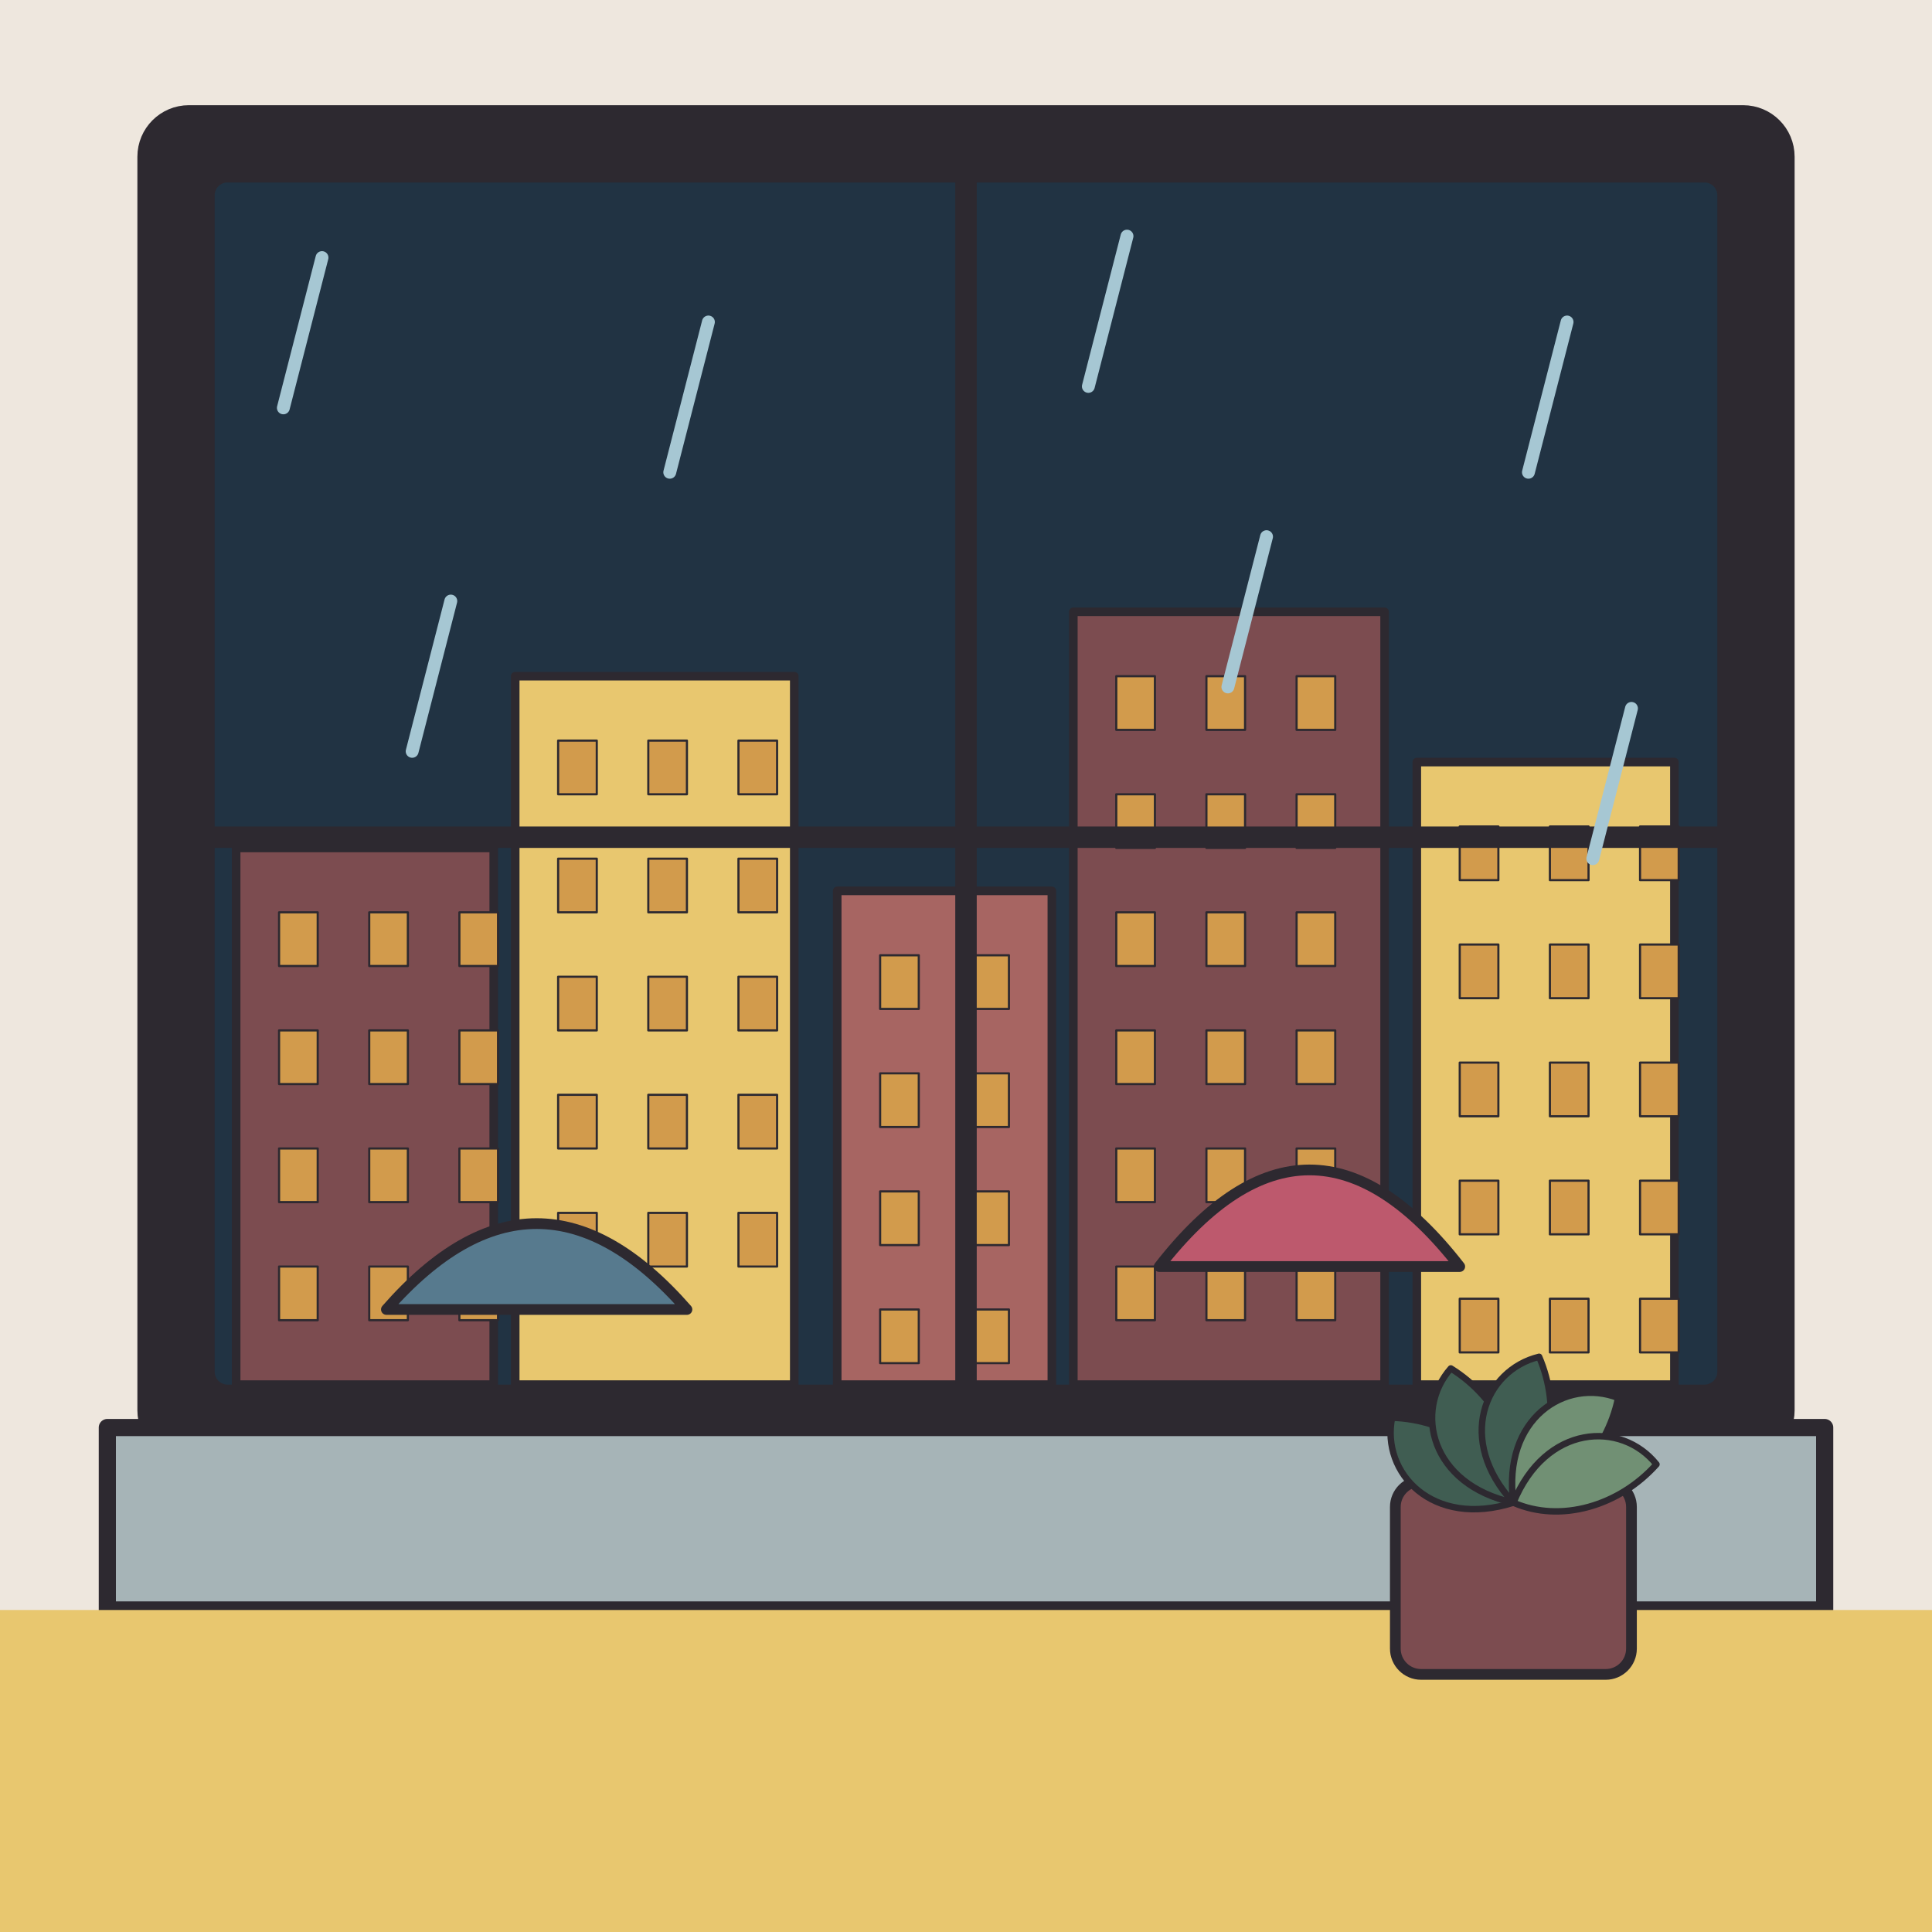
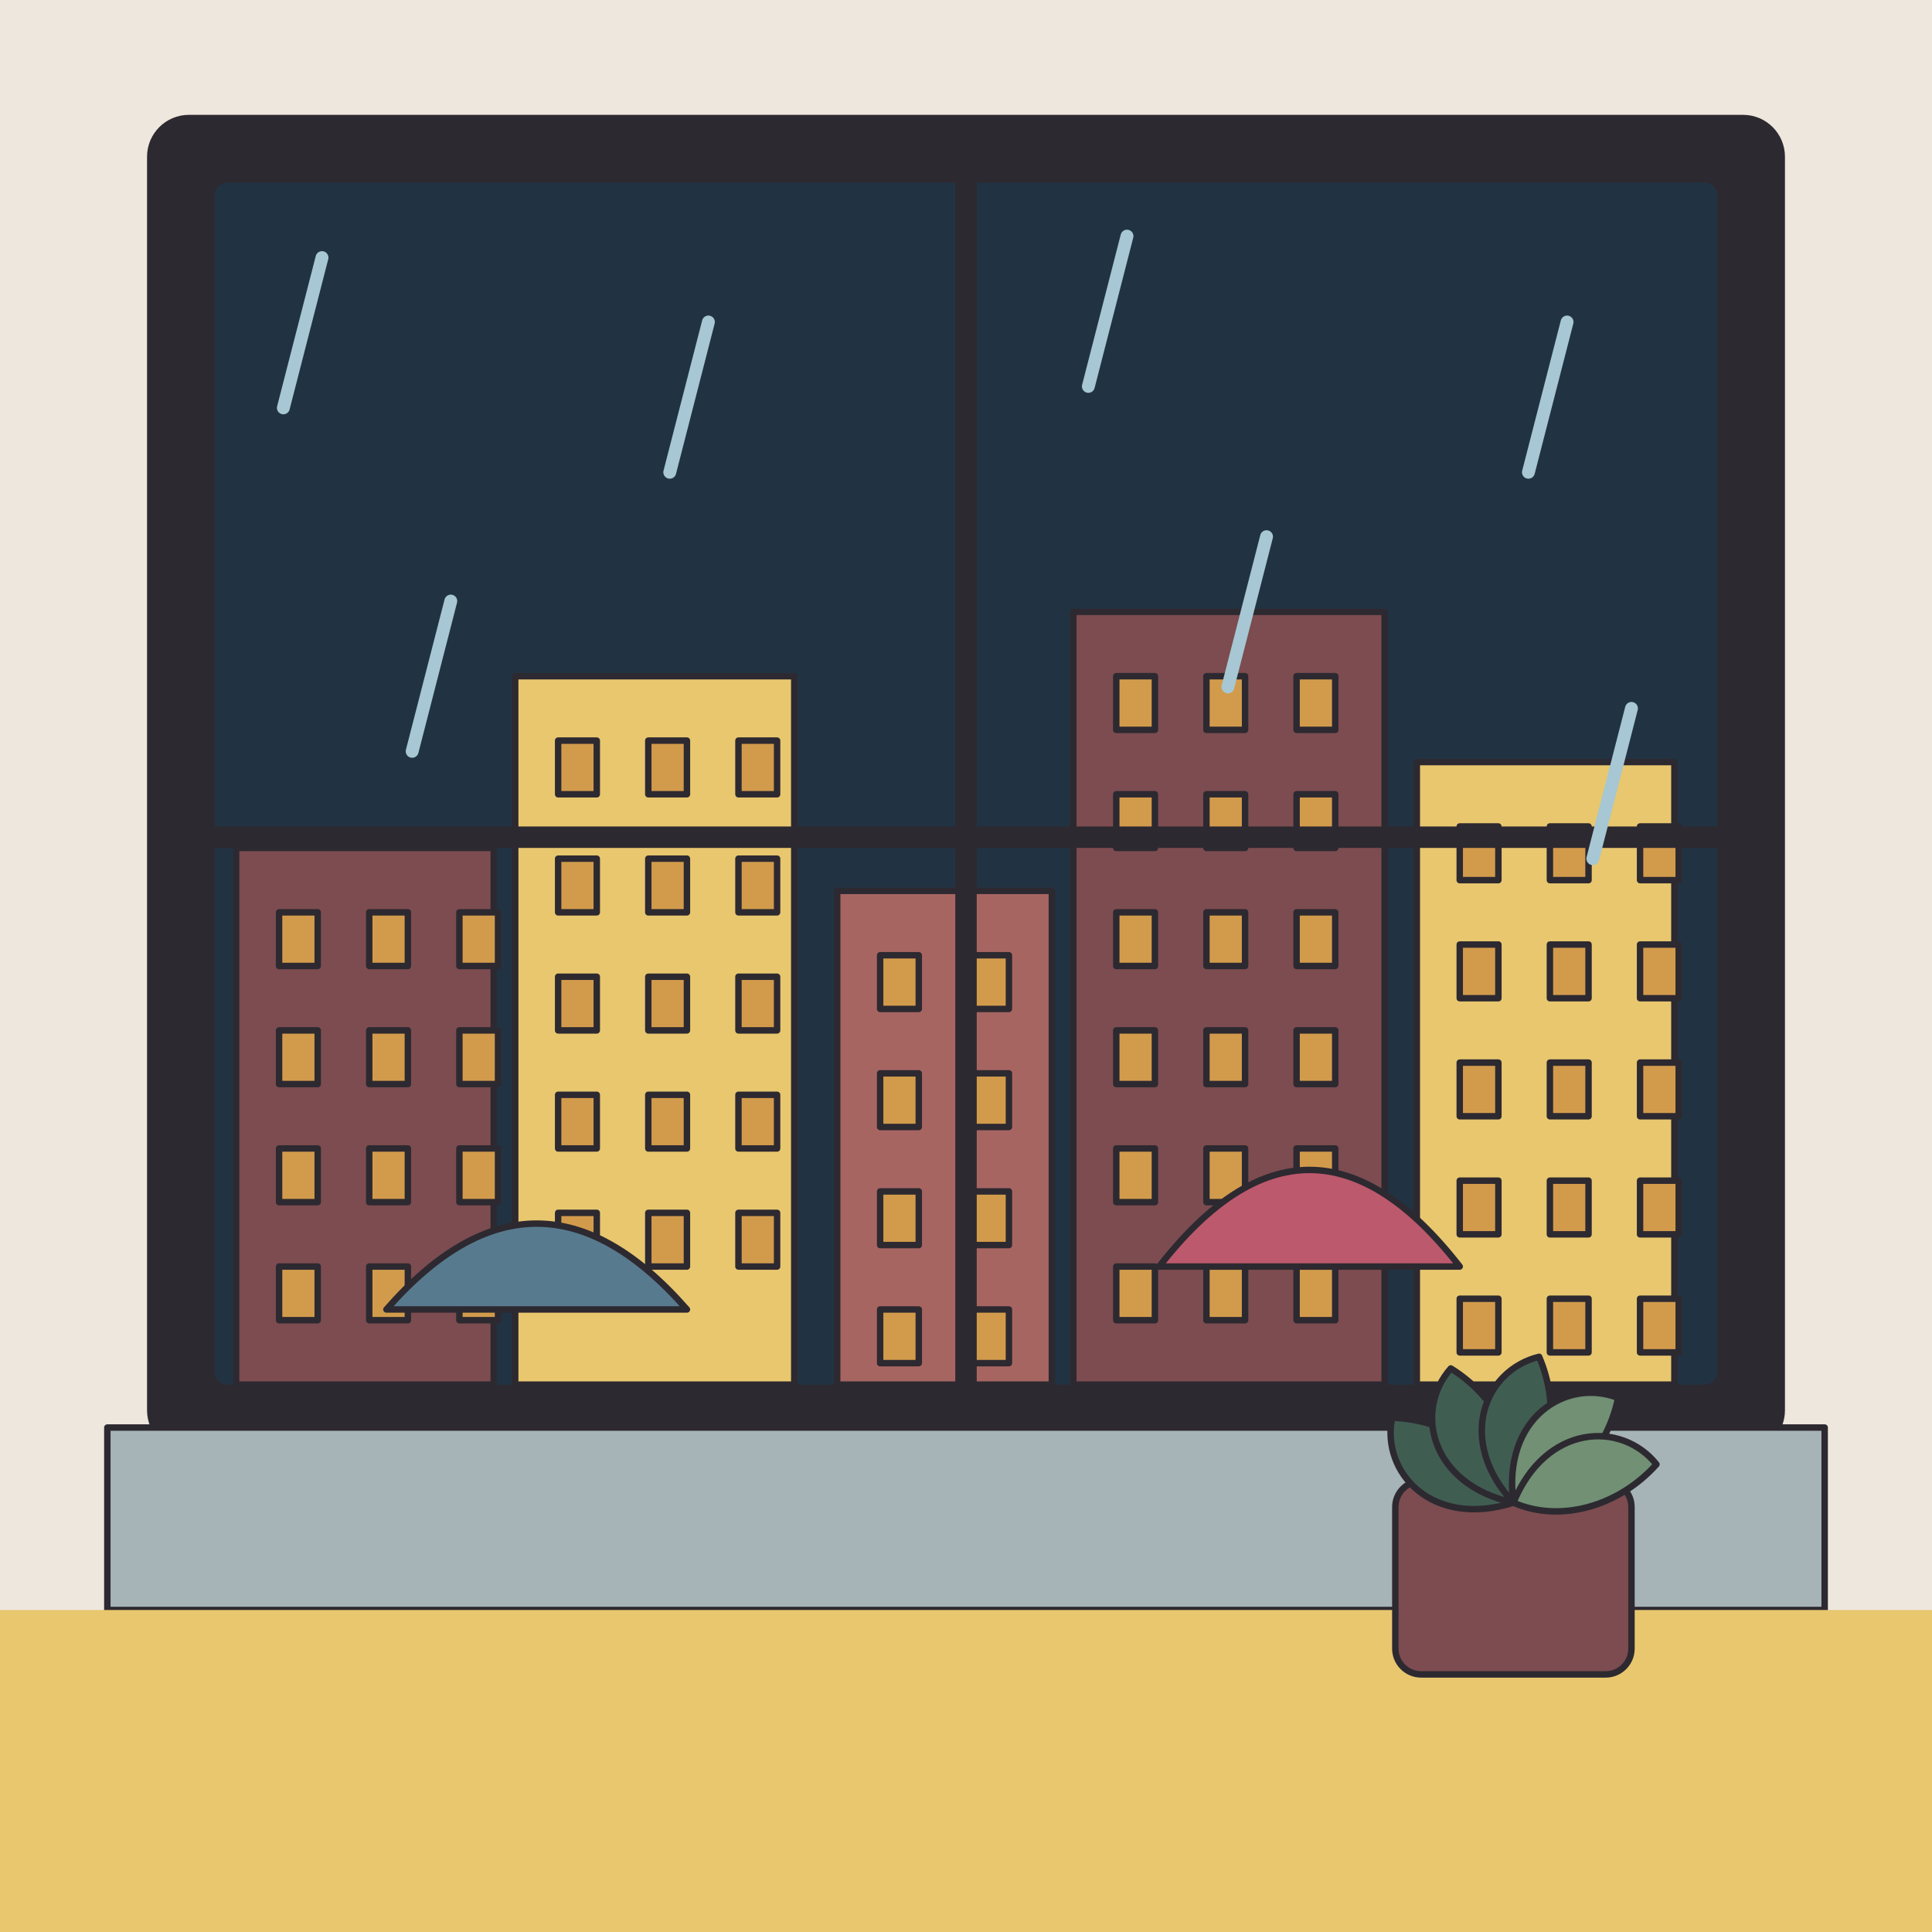
- <svg xmlns="http://www.w3.org/2000/svg" width="900" height="900" viewBox="0 0 900 900" role="img" aria-labelledby="title desc">
+ <svg xmlns="http://www.w3.org/2000/svg" width="900" height="900" viewBox="0 0 900 900" role="img" aria-labelledby="title desc" data-pbn-preview="colored" data-pbn-standard="mandala-v5-reference-based">
+   <style>:root{--line:#2d2930;--paper:#fffdf8;--panel:#f7efe3;--wood:#6f5a43}
+ .region{cursor:pointer;transition:filter .12s ease,fill .12s ease,stroke .12s ease;vector-effect:non-scaling-stroke;stroke-linejoin:round;stroke-linecap:round}
+ .region:hover,.region:focus{filter:brightness(.92);outline:none}
+ .pbn-number{font-family:Arial,Helvetica,sans-serif;font-weight:900;fill:#2d2930;stroke:#fffdf8;stroke-width:5;paint-order:stroke fill;pointer-events:none}
+ .legend-label{font-family:Arial,Helvetica,sans-serif;fill:#2d2930}
+ .legend-swatch{stroke:#2d2930;stroke-width:2}
+ .control{cursor:pointer}.control:hover{filter:brightness(.95)}</style>
  <rect width="900" height="900" fill="#fffdf8" />
-   <g id="artwork">
-     <rect class="region" data-color="2" x="0" y="0" width="900" height="900" stroke-width="0" fill="#eee7de" stroke="#2d2930" stroke-linejoin="round" stroke-linecap="round" />
-     <rect class="region" data-color="1" x="70" y="55" width="760" height="620" rx="18" stroke-width="12" fill="#2d2930" stroke="#2d2930" stroke-linejoin="round" stroke-linecap="round" />
-     <rect class="region" data-color="3" x="100" y="85" width="700" height="560" rx="6" stroke-width="0" fill="#213343" stroke="#2d2930" stroke-linejoin="round" stroke-linecap="round" />
-     <rect class="region" data-color="7" x="110" y="395" width="120" height="250" stroke-width="4" fill="#7c4c50" stroke="#2d2930" stroke-linejoin="round" stroke-linecap="round" />
-     <rect class="region" data-color="5" x="130" y="425" width="18" height="25" stroke-width="1" fill="#d29b4c" stroke="#2d2930" stroke-linejoin="round" stroke-linecap="round" />
-     <rect class="region" data-color="5" x="172" y="425" width="18" height="25" stroke-width="1" fill="#d29b4c" stroke="#2d2930" stroke-linejoin="round" stroke-linecap="round" />
-     <rect class="region" data-color="5" x="214" y="425" width="18" height="25" stroke-width="1" fill="#d29b4c" stroke="#2d2930" stroke-linejoin="round" stroke-linecap="round" />
-     <rect class="region" data-color="5" x="130" y="480" width="18" height="25" stroke-width="1" fill="#d29b4c" stroke="#2d2930" stroke-linejoin="round" stroke-linecap="round" />
-     <rect class="region" data-color="5" x="172" y="480" width="18" height="25" stroke-width="1" fill="#d29b4c" stroke="#2d2930" stroke-linejoin="round" stroke-linecap="round" />
-     <rect class="region" data-color="5" x="214" y="480" width="18" height="25" stroke-width="1" fill="#d29b4c" stroke="#2d2930" stroke-linejoin="round" stroke-linecap="round" />
-     <rect class="region" data-color="5" x="130" y="535" width="18" height="25" stroke-width="1" fill="#d29b4c" stroke="#2d2930" stroke-linejoin="round" stroke-linecap="round" />
-     <rect class="region" data-color="5" x="172" y="535" width="18" height="25" stroke-width="1" fill="#d29b4c" stroke="#2d2930" stroke-linejoin="round" stroke-linecap="round" />
-     <rect class="region" data-color="5" x="214" y="535" width="18" height="25" stroke-width="1" fill="#d29b4c" stroke="#2d2930" stroke-linejoin="round" stroke-linecap="round" />
-     <rect class="region" data-color="5" x="130" y="590" width="18" height="25" stroke-width="1" fill="#d29b4c" stroke="#2d2930" stroke-linejoin="round" stroke-linecap="round" />
-     <rect class="region" data-color="5" x="172" y="590" width="18" height="25" stroke-width="1" fill="#d29b4c" stroke="#2d2930" stroke-linejoin="round" stroke-linecap="round" />
-     <rect class="region" data-color="5" x="214" y="590" width="18" height="25" stroke-width="1" fill="#d29b4c" stroke="#2d2930" stroke-linejoin="round" stroke-linecap="round" />
-     <rect class="region" data-color="6" x="240" y="315" width="130" height="330" stroke-width="4" fill="#e8c76f" stroke="#2d2930" stroke-linejoin="round" stroke-linecap="round" />
-     <rect class="region" data-color="5" x="260" y="345" width="18" height="25" stroke-width="1" fill="#d29b4c" stroke="#2d2930" stroke-linejoin="round" stroke-linecap="round" />
-     <rect class="region" data-color="5" x="302" y="345" width="18" height="25" stroke-width="1" fill="#d29b4c" stroke="#2d2930" stroke-linejoin="round" stroke-linecap="round" />
-     <rect class="region" data-color="5" x="344" y="345" width="18" height="25" stroke-width="1" fill="#d29b4c" stroke="#2d2930" stroke-linejoin="round" stroke-linecap="round" />
-     <rect class="region" data-color="5" x="260" y="400" width="18" height="25" stroke-width="1" fill="#d29b4c" stroke="#2d2930" stroke-linejoin="round" stroke-linecap="round" />
-     <rect class="region" data-color="5" x="302" y="400" width="18" height="25" stroke-width="1" fill="#d29b4c" stroke="#2d2930" stroke-linejoin="round" stroke-linecap="round" />
-     <rect class="region" data-color="5" x="344" y="400" width="18" height="25" stroke-width="1" fill="#d29b4c" stroke="#2d2930" stroke-linejoin="round" stroke-linecap="round" />
-     <rect class="region" data-color="5" x="260" y="455" width="18" height="25" stroke-width="1" fill="#d29b4c" stroke="#2d2930" stroke-linejoin="round" stroke-linecap="round" />
-     <rect class="region" data-color="5" x="302" y="455" width="18" height="25" stroke-width="1" fill="#d29b4c" stroke="#2d2930" stroke-linejoin="round" stroke-linecap="round" />
-     <rect class="region" data-color="5" x="344" y="455" width="18" height="25" stroke-width="1" fill="#d29b4c" stroke="#2d2930" stroke-linejoin="round" stroke-linecap="round" />
-     <rect class="region" data-color="5" x="260" y="510" width="18" height="25" stroke-width="1" fill="#d29b4c" stroke="#2d2930" stroke-linejoin="round" stroke-linecap="round" />
-     <rect class="region" data-color="5" x="302" y="510" width="18" height="25" stroke-width="1" fill="#d29b4c" stroke="#2d2930" stroke-linejoin="round" stroke-linecap="round" />
-     <rect class="region" data-color="5" x="344" y="510" width="18" height="25" stroke-width="1" fill="#d29b4c" stroke="#2d2930" stroke-linejoin="round" stroke-linecap="round" />
-     <rect class="region" data-color="5" x="260" y="565" width="18" height="25" stroke-width="1" fill="#d29b4c" stroke="#2d2930" stroke-linejoin="round" stroke-linecap="round" />
-     <rect class="region" data-color="5" x="302" y="565" width="18" height="25" stroke-width="1" fill="#d29b4c" stroke="#2d2930" stroke-linejoin="round" stroke-linecap="round" />
-     <rect class="region" data-color="5" x="344" y="565" width="18" height="25" stroke-width="1" fill="#d29b4c" stroke="#2d2930" stroke-linejoin="round" stroke-linecap="round" />
-     <rect class="region" data-color="8" x="390" y="415" width="100" height="230" stroke-width="4" fill="#a76562" stroke="#2d2930" stroke-linejoin="round" stroke-linecap="round" />
-     <rect class="region" data-color="5" x="410" y="445" width="18" height="25" stroke-width="1" fill="#d29b4c" stroke="#2d2930" stroke-linejoin="round" stroke-linecap="round" />
-     <rect class="region" data-color="5" x="452" y="445" width="18" height="25" stroke-width="1" fill="#d29b4c" stroke="#2d2930" stroke-linejoin="round" stroke-linecap="round" />
-     <rect class="region" data-color="5" x="410" y="500" width="18" height="25" stroke-width="1" fill="#d29b4c" stroke="#2d2930" stroke-linejoin="round" stroke-linecap="round" />
-     <rect class="region" data-color="5" x="452" y="500" width="18" height="25" stroke-width="1" fill="#d29b4c" stroke="#2d2930" stroke-linejoin="round" stroke-linecap="round" />
-     <rect class="region" data-color="5" x="410" y="555" width="18" height="25" stroke-width="1" fill="#d29b4c" stroke="#2d2930" stroke-linejoin="round" stroke-linecap="round" />
-     <rect class="region" data-color="5" x="452" y="555" width="18" height="25" stroke-width="1" fill="#d29b4c" stroke="#2d2930" stroke-linejoin="round" stroke-linecap="round" />
-     <rect class="region" data-color="5" x="410" y="610" width="18" height="25" stroke-width="1" fill="#d29b4c" stroke="#2d2930" stroke-linejoin="round" stroke-linecap="round" />
-     <rect class="region" data-color="5" x="452" y="610" width="18" height="25" stroke-width="1" fill="#d29b4c" stroke="#2d2930" stroke-linejoin="round" stroke-linecap="round" />
-     <rect class="region" data-color="7" x="500" y="285" width="145" height="360" stroke-width="4" fill="#7c4c50" stroke="#2d2930" stroke-linejoin="round" stroke-linecap="round" />
-     <rect class="region" data-color="5" x="520" y="315" width="18" height="25" stroke-width="1" fill="#d29b4c" stroke="#2d2930" stroke-linejoin="round" stroke-linecap="round" />
-     <rect class="region" data-color="5" x="562" y="315" width="18" height="25" stroke-width="1" fill="#d29b4c" stroke="#2d2930" stroke-linejoin="round" stroke-linecap="round" />
-     <rect class="region" data-color="5" x="604" y="315" width="18" height="25" stroke-width="1" fill="#d29b4c" stroke="#2d2930" stroke-linejoin="round" stroke-linecap="round" />
-     <rect class="region" data-color="5" x="520" y="370" width="18" height="25" stroke-width="1" fill="#d29b4c" stroke="#2d2930" stroke-linejoin="round" stroke-linecap="round" />
-     <rect class="region" data-color="5" x="562" y="370" width="18" height="25" stroke-width="1" fill="#d29b4c" stroke="#2d2930" stroke-linejoin="round" stroke-linecap="round" />
-     <rect class="region" data-color="5" x="604" y="370" width="18" height="25" stroke-width="1" fill="#d29b4c" stroke="#2d2930" stroke-linejoin="round" stroke-linecap="round" />
-     <rect class="region" data-color="5" x="520" y="425" width="18" height="25" stroke-width="1" fill="#d29b4c" stroke="#2d2930" stroke-linejoin="round" stroke-linecap="round" />
-     <rect class="region" data-color="5" x="562" y="425" width="18" height="25" stroke-width="1" fill="#d29b4c" stroke="#2d2930" stroke-linejoin="round" stroke-linecap="round" />
-     <rect class="region" data-color="5" x="604" y="425" width="18" height="25" stroke-width="1" fill="#d29b4c" stroke="#2d2930" stroke-linejoin="round" stroke-linecap="round" />
-     <rect class="region" data-color="5" x="520" y="480" width="18" height="25" stroke-width="1" fill="#d29b4c" stroke="#2d2930" stroke-linejoin="round" stroke-linecap="round" />
-     <rect class="region" data-color="5" x="562" y="480" width="18" height="25" stroke-width="1" fill="#d29b4c" stroke="#2d2930" stroke-linejoin="round" stroke-linecap="round" />
-     <rect class="region" data-color="5" x="604" y="480" width="18" height="25" stroke-width="1" fill="#d29b4c" stroke="#2d2930" stroke-linejoin="round" stroke-linecap="round" />
-     <rect class="region" data-color="5" x="520" y="535" width="18" height="25" stroke-width="1" fill="#d29b4c" stroke="#2d2930" stroke-linejoin="round" stroke-linecap="round" />
-     <rect class="region" data-color="5" x="562" y="535" width="18" height="25" stroke-width="1" fill="#d29b4c" stroke="#2d2930" stroke-linejoin="round" stroke-linecap="round" />
-     <rect class="region" data-color="5" x="604" y="535" width="18" height="25" stroke-width="1" fill="#d29b4c" stroke="#2d2930" stroke-linejoin="round" stroke-linecap="round" />
-     <rect class="region" data-color="5" x="520" y="590" width="18" height="25" stroke-width="1" fill="#d29b4c" stroke="#2d2930" stroke-linejoin="round" stroke-linecap="round" />
-     <rect class="region" data-color="5" x="562" y="590" width="18" height="25" stroke-width="1" fill="#d29b4c" stroke="#2d2930" stroke-linejoin="round" stroke-linecap="round" />
-     <rect class="region" data-color="5" x="604" y="590" width="18" height="25" stroke-width="1" fill="#d29b4c" stroke="#2d2930" stroke-linejoin="round" stroke-linecap="round" />
-     <rect class="region" data-color="6" x="660" y="355" width="120" height="290" stroke-width="4" fill="#e8c76f" stroke="#2d2930" stroke-linejoin="round" stroke-linecap="round" />
-     <rect class="region" data-color="5" x="680" y="385" width="18" height="25" stroke-width="1" fill="#d29b4c" stroke="#2d2930" stroke-linejoin="round" stroke-linecap="round" />
-     <rect class="region" data-color="5" x="722" y="385" width="18" height="25" stroke-width="1" fill="#d29b4c" stroke="#2d2930" stroke-linejoin="round" stroke-linecap="round" />
-     <rect class="region" data-color="5" x="764" y="385" width="18" height="25" stroke-width="1" fill="#d29b4c" stroke="#2d2930" stroke-linejoin="round" stroke-linecap="round" />
-     <rect class="region" data-color="5" x="680" y="440" width="18" height="25" stroke-width="1" fill="#d29b4c" stroke="#2d2930" stroke-linejoin="round" stroke-linecap="round" />
-     <rect class="region" data-color="5" x="722" y="440" width="18" height="25" stroke-width="1" fill="#d29b4c" stroke="#2d2930" stroke-linejoin="round" stroke-linecap="round" />
-     <rect class="region" data-color="5" x="764" y="440" width="18" height="25" stroke-width="1" fill="#d29b4c" stroke="#2d2930" stroke-linejoin="round" stroke-linecap="round" />
-     <rect class="region" data-color="5" x="680" y="495" width="18" height="25" stroke-width="1" fill="#d29b4c" stroke="#2d2930" stroke-linejoin="round" stroke-linecap="round" />
-     <rect class="region" data-color="5" x="722" y="495" width="18" height="25" stroke-width="1" fill="#d29b4c" stroke="#2d2930" stroke-linejoin="round" stroke-linecap="round" />
-     <rect class="region" data-color="5" x="764" y="495" width="18" height="25" stroke-width="1" fill="#d29b4c" stroke="#2d2930" stroke-linejoin="round" stroke-linecap="round" />
-     <rect class="region" data-color="5" x="680" y="550" width="18" height="25" stroke-width="1" fill="#d29b4c" stroke="#2d2930" stroke-linejoin="round" stroke-linecap="round" />
-     <rect class="region" data-color="5" x="722" y="550" width="18" height="25" stroke-width="1" fill="#d29b4c" stroke="#2d2930" stroke-linejoin="round" stroke-linecap="round" />
-     <rect class="region" data-color="5" x="764" y="550" width="18" height="25" stroke-width="1" fill="#d29b4c" stroke="#2d2930" stroke-linejoin="round" stroke-linecap="round" />
-     <rect class="region" data-color="5" x="680" y="605" width="18" height="25" stroke-width="1" fill="#d29b4c" stroke="#2d2930" stroke-linejoin="round" stroke-linecap="round" />
-     <rect class="region" data-color="5" x="722" y="605" width="18" height="25" stroke-width="1" fill="#d29b4c" stroke="#2d2930" stroke-linejoin="round" stroke-linecap="round" />
-     <rect class="region" data-color="5" x="764" y="605" width="18" height="25" stroke-width="1" fill="#d29b4c" stroke="#2d2930" stroke-linejoin="round" stroke-linecap="round" />
-     <line x1="450" y1="85" x2="450" y2="645" stroke-width="10" stroke="#2d2930" stroke-linecap="round" />
-     <line x1="100" y1="390" x2="800" y2="390" stroke-width="10" stroke="#2d2930" stroke-linecap="round" />
-     <path d="M 150 120 l -18 70" stroke="#a6c7d3" stroke-width="6" fill="none" stroke-linecap="round" stroke-linejoin="round" />
-     <path d="M 210 280 l -18 70" stroke="#a6c7d3" stroke-width="6" fill="none" stroke-linecap="round" stroke-linejoin="round" />
-     <path d="M 330 150 l -18 70" stroke="#a6c7d3" stroke-width="6" fill="none" stroke-linecap="round" stroke-linejoin="round" />
-     <path d="M 525 110 l -18 70" stroke="#a6c7d3" stroke-width="6" fill="none" stroke-linecap="round" stroke-linejoin="round" />
-     <path d="M 590 250 l -18 70" stroke="#a6c7d3" stroke-width="6" fill="none" stroke-linecap="round" stroke-linejoin="round" />
-     <path d="M 730 150 l -18 70" stroke="#a6c7d3" stroke-width="6" fill="none" stroke-linecap="round" stroke-linejoin="round" />
-     <path d="M 760 330 l -18 70" stroke="#a6c7d3" stroke-width="6" fill="none" stroke-linecap="round" stroke-linejoin="round" />
-     <rect class="region" data-color="4" x="50" y="665" width="800" height="85" stroke-width="8" fill="#a6b4b7" stroke="#2d2930" stroke-linejoin="round" stroke-linecap="round" />
-     <rect class="region" data-color="6" x="0" y="750" width="900" height="150" stroke-width="0" fill="#e8c76f" stroke="#2d2930" stroke-linejoin="round" stroke-linecap="round" />
-     <rect class="region" data-color="7" x="650" y="690" width="110" height="90" rx="12" fill="#7c4c50" stroke="#2d2930" stroke-width="5" stroke-linejoin="round" stroke-linecap="round" />
-     <path class="region" data-color="9" d="M 0 0 C 32 -42 78 -32 92 0 C 63 19 25 20 0 0 Z" fill="#405d52" stroke="#2d2930" stroke-width="4" stroke-linejoin="round" transform="translate(705 700) rotate(-145) scale(0.75)" />
-     <path class="region" data-color="9" d="M 0 0 C 32 -42 78 -32 92 0 C 63 19 25 20 0 0 Z" fill="#405d52" stroke="#2d2930" stroke-width="4" stroke-linejoin="round" transform="translate(705 700) rotate(-115) scale(0.75)" />
-     <path class="region" data-color="9" d="M 0 0 C 32 -42 78 -32 92 0 C 63 19 25 20 0 0 Z" fill="#405d52" stroke="#2d2930" stroke-width="4" stroke-linejoin="round" transform="translate(705 700) rotate(-80) scale(0.75)" />
-     <path class="region" data-color="10" d="M 0 0 C 32 -42 78 -32 92 0 C 63 19 25 20 0 0 Z" fill="#719074" stroke="#2d2930" stroke-width="4" stroke-linejoin="round" transform="translate(705 700) rotate(-45) scale(0.75)" />
-     <path class="region" data-color="10" d="M 0 0 C 32 -42 78 -32 92 0 C 63 19 25 20 0 0 Z" fill="#719074" stroke="#2d2930" stroke-width="4" stroke-linejoin="round" transform="translate(705 700) rotate(-15) scale(0.75)" />
-     <path class="region" data-color="11" d="M 180 610 Q250 530 320 610 Z" fill="#577a8e" stroke="#2d2930" stroke-width="5" stroke-linejoin="round" stroke-linecap="round" />
-     <path class="region" data-color="12" d="M 540 590 Q610 500 680 590 Z" fill="#bd596d" stroke="#2d2930" stroke-width="5" stroke-linejoin="round" stroke-linecap="round" />
+   <g id="art-stage" transform="translate(0.000 0.000) scale(1)">
+     <g id="artwork">
+       <rect class="region" data-color="2" x="0" y="0" width="900" height="900" stroke-width="0" fill="#eee7de" stroke="#2d2930" stroke-linejoin="round" stroke-linecap="round" data-suggested="#eee7de" id="region-001" tabindex="0" role="button" aria-label="Paint region 1, color 2" vector-effect="non-scaling-stroke" data-paint-mode="fill" />
+       <rect class="region" data-color="1" x="70" y="55" width="760" height="620" rx="18" stroke-width="3" fill="#2d2930" stroke="#2d2930" stroke-linejoin="round" stroke-linecap="round" data-suggested="#2d2930" id="region-002" tabindex="0" role="button" aria-label="Paint region 2, color 1" vector-effect="non-scaling-stroke" data-paint-mode="fill" />
+       <rect class="region" data-color="3" x="100" y="85" width="700" height="560" rx="6" stroke-width="0" fill="#213343" stroke="#2d2930" stroke-linejoin="round" stroke-linecap="round" data-suggested="#213343" id="region-003" tabindex="0" role="button" aria-label="Paint region 3, color 3" vector-effect="non-scaling-stroke" data-paint-mode="fill" />
+       <rect class="region" data-color="7" x="110" y="395" width="120" height="250" stroke-width="3" fill="#7c4c50" stroke="#2d2930" stroke-linejoin="round" stroke-linecap="round" data-suggested="#7c4c50" id="region-004" tabindex="0" role="button" aria-label="Paint region 4, color 7" vector-effect="non-scaling-stroke" data-paint-mode="fill" />
+       <rect class="region" data-color="5" x="130" y="425" width="18" height="25" stroke-width="3" fill="#d29b4c" stroke="#2d2930" stroke-linejoin="round" stroke-linecap="round" data-suggested="#d29b4c" id="region-005" tabindex="0" role="button" aria-label="Paint region 5, color 5" vector-effect="non-scaling-stroke" data-paint-mode="fill" />
+       <rect class="region" data-color="5" x="172" y="425" width="18" height="25" stroke-width="3" fill="#d29b4c" stroke="#2d2930" stroke-linejoin="round" stroke-linecap="round" data-suggested="#d29b4c" id="region-006" tabindex="0" role="button" aria-label="Paint region 6, color 5" vector-effect="non-scaling-stroke" data-paint-mode="fill" />
+       <rect class="region" data-color="5" x="214" y="425" width="18" height="25" stroke-width="3" fill="#d29b4c" stroke="#2d2930" stroke-linejoin="round" stroke-linecap="round" data-suggested="#d29b4c" id="region-007" tabindex="0" role="button" aria-label="Paint region 7, color 5" vector-effect="non-scaling-stroke" data-paint-mode="fill" />
+       <rect class="region" data-color="5" x="130" y="480" width="18" height="25" stroke-width="3" fill="#d29b4c" stroke="#2d2930" stroke-linejoin="round" stroke-linecap="round" data-suggested="#d29b4c" id="region-008" tabindex="0" role="button" aria-label="Paint region 8, color 5" vector-effect="non-scaling-stroke" data-paint-mode="fill" />
+       <rect class="region" data-color="5" x="172" y="480" width="18" height="25" stroke-width="3" fill="#d29b4c" stroke="#2d2930" stroke-linejoin="round" stroke-linecap="round" data-suggested="#d29b4c" id="region-009" tabindex="0" role="button" aria-label="Paint region 9, color 5" vector-effect="non-scaling-stroke" data-paint-mode="fill" />
+       <rect class="region" data-color="5" x="214" y="480" width="18" height="25" stroke-width="3" fill="#d29b4c" stroke="#2d2930" stroke-linejoin="round" stroke-linecap="round" data-suggested="#d29b4c" id="region-010" tabindex="0" role="button" aria-label="Paint region 10, color 5" vector-effect="non-scaling-stroke" data-paint-mode="fill" />
+       <rect class="region" data-color="5" x="130" y="535" width="18" height="25" stroke-width="3" fill="#d29b4c" stroke="#2d2930" stroke-linejoin="round" stroke-linecap="round" data-suggested="#d29b4c" id="region-011" tabindex="0" role="button" aria-label="Paint region 11, color 5" vector-effect="non-scaling-stroke" data-paint-mode="fill" />
+       <rect class="region" data-color="5" x="172" y="535" width="18" height="25" stroke-width="3" fill="#d29b4c" stroke="#2d2930" stroke-linejoin="round" stroke-linecap="round" data-suggested="#d29b4c" id="region-012" tabindex="0" role="button" aria-label="Paint region 12, color 5" vector-effect="non-scaling-stroke" data-paint-mode="fill" />
+       <rect class="region" data-color="5" x="214" y="535" width="18" height="25" stroke-width="3" fill="#d29b4c" stroke="#2d2930" stroke-linejoin="round" stroke-linecap="round" data-suggested="#d29b4c" id="region-013" tabindex="0" role="button" aria-label="Paint region 13, color 5" vector-effect="non-scaling-stroke" data-paint-mode="fill" />
+       <rect class="region" data-color="5" x="130" y="590" width="18" height="25" stroke-width="3" fill="#d29b4c" stroke="#2d2930" stroke-linejoin="round" stroke-linecap="round" data-suggested="#d29b4c" id="region-014" tabindex="0" role="button" aria-label="Paint region 14, color 5" vector-effect="non-scaling-stroke" data-paint-mode="fill" />
+       <rect class="region" data-color="5" x="172" y="590" width="18" height="25" stroke-width="3" fill="#d29b4c" stroke="#2d2930" stroke-linejoin="round" stroke-linecap="round" data-suggested="#d29b4c" id="region-015" tabindex="0" role="button" aria-label="Paint region 15, color 5" vector-effect="non-scaling-stroke" data-paint-mode="fill" />
+       <rect class="region" data-color="5" x="214" y="590" width="18" height="25" stroke-width="3" fill="#d29b4c" stroke="#2d2930" stroke-linejoin="round" stroke-linecap="round" data-suggested="#d29b4c" id="region-016" tabindex="0" role="button" aria-label="Paint region 16, color 5" vector-effect="non-scaling-stroke" data-paint-mode="fill" />
+       <rect class="region" data-color="6" x="240" y="315" width="130" height="330" stroke-width="3" fill="#e8c76f" stroke="#2d2930" stroke-linejoin="round" stroke-linecap="round" data-suggested="#e8c76f" id="region-017" tabindex="0" role="button" aria-label="Paint region 17, color 6" vector-effect="non-scaling-stroke" data-paint-mode="fill" />
+       <rect class="region" data-color="5" x="260" y="345" width="18" height="25" stroke-width="3" fill="#d29b4c" stroke="#2d2930" stroke-linejoin="round" stroke-linecap="round" data-suggested="#d29b4c" id="region-018" tabindex="0" role="button" aria-label="Paint region 18, color 5" vector-effect="non-scaling-stroke" data-paint-mode="fill" />
+       <rect class="region" data-color="5" x="302" y="345" width="18" height="25" stroke-width="3" fill="#d29b4c" stroke="#2d2930" stroke-linejoin="round" stroke-linecap="round" data-suggested="#d29b4c" id="region-019" tabindex="0" role="button" aria-label="Paint region 19, color 5" vector-effect="non-scaling-stroke" data-paint-mode="fill" />
+       <rect class="region" data-color="5" x="344" y="345" width="18" height="25" stroke-width="3" fill="#d29b4c" stroke="#2d2930" stroke-linejoin="round" stroke-linecap="round" data-suggested="#d29b4c" id="region-020" tabindex="0" role="button" aria-label="Paint region 20, color 5" vector-effect="non-scaling-stroke" data-paint-mode="fill" />
+       <rect class="region" data-color="5" x="260" y="400" width="18" height="25" stroke-width="3" fill="#d29b4c" stroke="#2d2930" stroke-linejoin="round" stroke-linecap="round" data-suggested="#d29b4c" id="region-021" tabindex="0" role="button" aria-label="Paint region 21, color 5" vector-effect="non-scaling-stroke" data-paint-mode="fill" />
+       <rect class="region" data-color="5" x="302" y="400" width="18" height="25" stroke-width="3" fill="#d29b4c" stroke="#2d2930" stroke-linejoin="round" stroke-linecap="round" data-suggested="#d29b4c" id="region-022" tabindex="0" role="button" aria-label="Paint region 22, color 5" vector-effect="non-scaling-stroke" data-paint-mode="fill" />
+       <rect class="region" data-color="5" x="344" y="400" width="18" height="25" stroke-width="3" fill="#d29b4c" stroke="#2d2930" stroke-linejoin="round" stroke-linecap="round" data-suggested="#d29b4c" id="region-023" tabindex="0" role="button" aria-label="Paint region 23, color 5" vector-effect="non-scaling-stroke" data-paint-mode="fill" />
+       <rect class="region" data-color="5" x="260" y="455" width="18" height="25" stroke-width="3" fill="#d29b4c" stroke="#2d2930" stroke-linejoin="round" stroke-linecap="round" data-suggested="#d29b4c" id="region-024" tabindex="0" role="button" aria-label="Paint region 24, color 5" vector-effect="non-scaling-stroke" data-paint-mode="fill" />
+       <rect class="region" data-color="5" x="302" y="455" width="18" height="25" stroke-width="3" fill="#d29b4c" stroke="#2d2930" stroke-linejoin="round" stroke-linecap="round" data-suggested="#d29b4c" id="region-025" tabindex="0" role="button" aria-label="Paint region 25, color 5" vector-effect="non-scaling-stroke" data-paint-mode="fill" />
+       <rect class="region" data-color="5" x="344" y="455" width="18" height="25" stroke-width="3" fill="#d29b4c" stroke="#2d2930" stroke-linejoin="round" stroke-linecap="round" data-suggested="#d29b4c" id="region-026" tabindex="0" role="button" aria-label="Paint region 26, color 5" vector-effect="non-scaling-stroke" data-paint-mode="fill" />
+       <rect class="region" data-color="5" x="260" y="510" width="18" height="25" stroke-width="3" fill="#d29b4c" stroke="#2d2930" stroke-linejoin="round" stroke-linecap="round" data-suggested="#d29b4c" id="region-027" tabindex="0" role="button" aria-label="Paint region 27, color 5" vector-effect="non-scaling-stroke" data-paint-mode="fill" />
+       <rect class="region" data-color="5" x="302" y="510" width="18" height="25" stroke-width="3" fill="#d29b4c" stroke="#2d2930" stroke-linejoin="round" stroke-linecap="round" data-suggested="#d29b4c" id="region-028" tabindex="0" role="button" aria-label="Paint region 28, color 5" vector-effect="non-scaling-stroke" data-paint-mode="fill" />
+       <rect class="region" data-color="5" x="344" y="510" width="18" height="25" stroke-width="3" fill="#d29b4c" stroke="#2d2930" stroke-linejoin="round" stroke-linecap="round" data-suggested="#d29b4c" id="region-029" tabindex="0" role="button" aria-label="Paint region 29, color 5" vector-effect="non-scaling-stroke" data-paint-mode="fill" />
+       <rect class="region" data-color="5" x="260" y="565" width="18" height="25" stroke-width="3" fill="#d29b4c" stroke="#2d2930" stroke-linejoin="round" stroke-linecap="round" data-suggested="#d29b4c" id="region-030" tabindex="0" role="button" aria-label="Paint region 30, color 5" vector-effect="non-scaling-stroke" data-paint-mode="fill" />
+       <rect class="region" data-color="5" x="302" y="565" width="18" height="25" stroke-width="3" fill="#d29b4c" stroke="#2d2930" stroke-linejoin="round" stroke-linecap="round" data-suggested="#d29b4c" id="region-031" tabindex="0" role="button" aria-label="Paint region 31, color 5" vector-effect="non-scaling-stroke" data-paint-mode="fill" />
+       <rect class="region" data-color="5" x="344" y="565" width="18" height="25" stroke-width="3" fill="#d29b4c" stroke="#2d2930" stroke-linejoin="round" stroke-linecap="round" data-suggested="#d29b4c" id="region-032" tabindex="0" role="button" aria-label="Paint region 32, color 5" vector-effect="non-scaling-stroke" data-paint-mode="fill" />
+       <rect class="region" data-color="8" x="390" y="415" width="100" height="230" stroke-width="3" fill="#a76562" stroke="#2d2930" stroke-linejoin="round" stroke-linecap="round" data-suggested="#a76562" id="region-033" tabindex="0" role="button" aria-label="Paint region 33, color 8" vector-effect="non-scaling-stroke" data-paint-mode="fill" />
+       <rect class="region" data-color="5" x="410" y="445" width="18" height="25" stroke-width="3" fill="#d29b4c" stroke="#2d2930" stroke-linejoin="round" stroke-linecap="round" data-suggested="#d29b4c" id="region-034" tabindex="0" role="button" aria-label="Paint region 34, color 5" vector-effect="non-scaling-stroke" data-paint-mode="fill" />
+       <rect class="region" data-color="5" x="452" y="445" width="18" height="25" stroke-width="3" fill="#d29b4c" stroke="#2d2930" stroke-linejoin="round" stroke-linecap="round" data-suggested="#d29b4c" id="region-035" tabindex="0" role="button" aria-label="Paint region 35, color 5" vector-effect="non-scaling-stroke" data-paint-mode="fill" />
+       <rect class="region" data-color="5" x="410" y="500" width="18" height="25" stroke-width="3" fill="#d29b4c" stroke="#2d2930" stroke-linejoin="round" stroke-linecap="round" data-suggested="#d29b4c" id="region-036" tabindex="0" role="button" aria-label="Paint region 36, color 5" vector-effect="non-scaling-stroke" data-paint-mode="fill" />
+       <rect class="region" data-color="5" x="452" y="500" width="18" height="25" stroke-width="3" fill="#d29b4c" stroke="#2d2930" stroke-linejoin="round" stroke-linecap="round" data-suggested="#d29b4c" id="region-037" tabindex="0" role="button" aria-label="Paint region 37, color 5" vector-effect="non-scaling-stroke" data-paint-mode="fill" />
+       <rect class="region" data-color="5" x="410" y="555" width="18" height="25" stroke-width="3" fill="#d29b4c" stroke="#2d2930" stroke-linejoin="round" stroke-linecap="round" data-suggested="#d29b4c" id="region-038" tabindex="0" role="button" aria-label="Paint region 38, color 5" vector-effect="non-scaling-stroke" data-paint-mode="fill" />
+       <rect class="region" data-color="5" x="452" y="555" width="18" height="25" stroke-width="3" fill="#d29b4c" stroke="#2d2930" stroke-linejoin="round" stroke-linecap="round" data-suggested="#d29b4c" id="region-039" tabindex="0" role="button" aria-label="Paint region 39, color 5" vector-effect="non-scaling-stroke" data-paint-mode="fill" />
+       <rect class="region" data-color="5" x="410" y="610" width="18" height="25" stroke-width="3" fill="#d29b4c" stroke="#2d2930" stroke-linejoin="round" stroke-linecap="round" data-suggested="#d29b4c" id="region-040" tabindex="0" role="button" aria-label="Paint region 40, color 5" vector-effect="non-scaling-stroke" data-paint-mode="fill" />
+       <rect class="region" data-color="5" x="452" y="610" width="18" height="25" stroke-width="3" fill="#d29b4c" stroke="#2d2930" stroke-linejoin="round" stroke-linecap="round" data-suggested="#d29b4c" id="region-041" tabindex="0" role="button" aria-label="Paint region 41, color 5" vector-effect="non-scaling-stroke" data-paint-mode="fill" />
+       <rect class="region" data-color="7" x="500" y="285" width="145" height="360" stroke-width="3" fill="#7c4c50" stroke="#2d2930" stroke-linejoin="round" stroke-linecap="round" data-suggested="#7c4c50" id="region-042" tabindex="0" role="button" aria-label="Paint region 42, color 7" vector-effect="non-scaling-stroke" data-paint-mode="fill" />
+       <rect class="region" data-color="5" x="520" y="315" width="18" height="25" stroke-width="3" fill="#d29b4c" stroke="#2d2930" stroke-linejoin="round" stroke-linecap="round" data-suggested="#d29b4c" id="region-043" tabindex="0" role="button" aria-label="Paint region 43, color 5" vector-effect="non-scaling-stroke" data-paint-mode="fill" />
+       <rect class="region" data-color="5" x="562" y="315" width="18" height="25" stroke-width="3" fill="#d29b4c" stroke="#2d2930" stroke-linejoin="round" stroke-linecap="round" data-suggested="#d29b4c" id="region-044" tabindex="0" role="button" aria-label="Paint region 44, color 5" vector-effect="non-scaling-stroke" data-paint-mode="fill" />
+       <rect class="region" data-color="5" x="604" y="315" width="18" height="25" stroke-width="3" fill="#d29b4c" stroke="#2d2930" stroke-linejoin="round" stroke-linecap="round" data-suggested="#d29b4c" id="region-045" tabindex="0" role="button" aria-label="Paint region 45, color 5" vector-effect="non-scaling-stroke" data-paint-mode="fill" />
+       <rect class="region" data-color="5" x="520" y="370" width="18" height="25" stroke-width="3" fill="#d29b4c" stroke="#2d2930" stroke-linejoin="round" stroke-linecap="round" data-suggested="#d29b4c" id="region-046" tabindex="0" role="button" aria-label="Paint region 46, color 5" vector-effect="non-scaling-stroke" data-paint-mode="fill" />
+       <rect class="region" data-color="5" x="562" y="370" width="18" height="25" stroke-width="3" fill="#d29b4c" stroke="#2d2930" stroke-linejoin="round" stroke-linecap="round" data-suggested="#d29b4c" id="region-047" tabindex="0" role="button" aria-label="Paint region 47, color 5" vector-effect="non-scaling-stroke" data-paint-mode="fill" />
+       <rect class="region" data-color="5" x="604" y="370" width="18" height="25" stroke-width="3" fill="#d29b4c" stroke="#2d2930" stroke-linejoin="round" stroke-linecap="round" data-suggested="#d29b4c" id="region-048" tabindex="0" role="button" aria-label="Paint region 48, color 5" vector-effect="non-scaling-stroke" data-paint-mode="fill" />
+       <rect class="region" data-color="5" x="520" y="425" width="18" height="25" stroke-width="3" fill="#d29b4c" stroke="#2d2930" stroke-linejoin="round" stroke-linecap="round" data-suggested="#d29b4c" id="region-049" tabindex="0" role="button" aria-label="Paint region 49, color 5" vector-effect="non-scaling-stroke" data-paint-mode="fill" />
+       <rect class="region" data-color="5" x="562" y="425" width="18" height="25" stroke-width="3" fill="#d29b4c" stroke="#2d2930" stroke-linejoin="round" stroke-linecap="round" data-suggested="#d29b4c" id="region-050" tabindex="0" role="button" aria-label="Paint region 50, color 5" vector-effect="non-scaling-stroke" data-paint-mode="fill" />
+       <rect class="region" data-color="5" x="604" y="425" width="18" height="25" stroke-width="3" fill="#d29b4c" stroke="#2d2930" stroke-linejoin="round" stroke-linecap="round" data-suggested="#d29b4c" id="region-051" tabindex="0" role="button" aria-label="Paint region 51, color 5" vector-effect="non-scaling-stroke" data-paint-mode="fill" />
+       <rect class="region" data-color="5" x="520" y="480" width="18" height="25" stroke-width="3" fill="#d29b4c" stroke="#2d2930" stroke-linejoin="round" stroke-linecap="round" data-suggested="#d29b4c" id="region-052" tabindex="0" role="button" aria-label="Paint region 52, color 5" vector-effect="non-scaling-stroke" data-paint-mode="fill" />
+       <rect class="region" data-color="5" x="562" y="480" width="18" height="25" stroke-width="3" fill="#d29b4c" stroke="#2d2930" stroke-linejoin="round" stroke-linecap="round" data-suggested="#d29b4c" id="region-053" tabindex="0" role="button" aria-label="Paint region 53, color 5" vector-effect="non-scaling-stroke" data-paint-mode="fill" />
+       <rect class="region" data-color="5" x="604" y="480" width="18" height="25" stroke-width="3" fill="#d29b4c" stroke="#2d2930" stroke-linejoin="round" stroke-linecap="round" data-suggested="#d29b4c" id="region-054" tabindex="0" role="button" aria-label="Paint region 54, color 5" vector-effect="non-scaling-stroke" data-paint-mode="fill" />
+       <rect class="region" data-color="5" x="520" y="535" width="18" height="25" stroke-width="3" fill="#d29b4c" stroke="#2d2930" stroke-linejoin="round" stroke-linecap="round" data-suggested="#d29b4c" id="region-055" tabindex="0" role="button" aria-label="Paint region 55, color 5" vector-effect="non-scaling-stroke" data-paint-mode="fill" />
+       <rect class="region" data-color="5" x="562" y="535" width="18" height="25" stroke-width="3" fill="#d29b4c" stroke="#2d2930" stroke-linejoin="round" stroke-linecap="round" data-suggested="#d29b4c" id="region-056" tabindex="0" role="button" aria-label="Paint region 56, color 5" vector-effect="non-scaling-stroke" data-paint-mode="fill" />
+       <rect class="region" data-color="5" x="604" y="535" width="18" height="25" stroke-width="3" fill="#d29b4c" stroke="#2d2930" stroke-linejoin="round" stroke-linecap="round" data-suggested="#d29b4c" id="region-057" tabindex="0" role="button" aria-label="Paint region 57, color 5" vector-effect="non-scaling-stroke" data-paint-mode="fill" />
+       <rect class="region" data-color="5" x="520" y="590" width="18" height="25" stroke-width="3" fill="#d29b4c" stroke="#2d2930" stroke-linejoin="round" stroke-linecap="round" data-suggested="#d29b4c" id="region-058" tabindex="0" role="button" aria-label="Paint region 58, color 5" vector-effect="non-scaling-stroke" data-paint-mode="fill" />
+       <rect class="region" data-color="5" x="562" y="590" width="18" height="25" stroke-width="3" fill="#d29b4c" stroke="#2d2930" stroke-linejoin="round" stroke-linecap="round" data-suggested="#d29b4c" id="region-059" tabindex="0" role="button" aria-label="Paint region 59, color 5" vector-effect="non-scaling-stroke" data-paint-mode="fill" />
+       <rect class="region" data-color="5" x="604" y="590" width="18" height="25" stroke-width="3" fill="#d29b4c" stroke="#2d2930" stroke-linejoin="round" stroke-linecap="round" data-suggested="#d29b4c" id="region-060" tabindex="0" role="button" aria-label="Paint region 60, color 5" vector-effect="non-scaling-stroke" data-paint-mode="fill" />
+       <rect class="region" data-color="6" x="660" y="355" width="120" height="290" stroke-width="3" fill="#e8c76f" stroke="#2d2930" stroke-linejoin="round" stroke-linecap="round" data-suggested="#e8c76f" id="region-061" tabindex="0" role="button" aria-label="Paint region 61, color 6" vector-effect="non-scaling-stroke" data-paint-mode="fill" />
+       <rect class="region" data-color="5" x="680" y="385" width="18" height="25" stroke-width="3" fill="#d29b4c" stroke="#2d2930" stroke-linejoin="round" stroke-linecap="round" data-suggested="#d29b4c" id="region-062" tabindex="0" role="button" aria-label="Paint region 62, color 5" vector-effect="non-scaling-stroke" data-paint-mode="fill" />
+       <rect class="region" data-color="5" x="722" y="385" width="18" height="25" stroke-width="3" fill="#d29b4c" stroke="#2d2930" stroke-linejoin="round" stroke-linecap="round" data-suggested="#d29b4c" id="region-063" tabindex="0" role="button" aria-label="Paint region 63, color 5" vector-effect="non-scaling-stroke" data-paint-mode="fill" />
+       <rect class="region" data-color="5" x="764" y="385" width="18" height="25" stroke-width="3" fill="#d29b4c" stroke="#2d2930" stroke-linejoin="round" stroke-linecap="round" data-suggested="#d29b4c" id="region-064" tabindex="0" role="button" aria-label="Paint region 64, color 5" vector-effect="non-scaling-stroke" data-paint-mode="fill" />
+       <rect class="region" data-color="5" x="680" y="440" width="18" height="25" stroke-width="3" fill="#d29b4c" stroke="#2d2930" stroke-linejoin="round" stroke-linecap="round" data-suggested="#d29b4c" id="region-065" tabindex="0" role="button" aria-label="Paint region 65, color 5" vector-effect="non-scaling-stroke" data-paint-mode="fill" />
+       <rect class="region" data-color="5" x="722" y="440" width="18" height="25" stroke-width="3" fill="#d29b4c" stroke="#2d2930" stroke-linejoin="round" stroke-linecap="round" data-suggested="#d29b4c" id="region-066" tabindex="0" role="button" aria-label="Paint region 66, color 5" vector-effect="non-scaling-stroke" data-paint-mode="fill" />
+       <rect class="region" data-color="5" x="764" y="440" width="18" height="25" stroke-width="3" fill="#d29b4c" stroke="#2d2930" stroke-linejoin="round" stroke-linecap="round" data-suggested="#d29b4c" id="region-067" tabindex="0" role="button" aria-label="Paint region 67, color 5" vector-effect="non-scaling-stroke" data-paint-mode="fill" />
+       <rect class="region" data-color="5" x="680" y="495" width="18" height="25" stroke-width="3" fill="#d29b4c" stroke="#2d2930" stroke-linejoin="round" stroke-linecap="round" data-suggested="#d29b4c" id="region-068" tabindex="0" role="button" aria-label="Paint region 68, color 5" vector-effect="non-scaling-stroke" data-paint-mode="fill" />
+       <rect class="region" data-color="5" x="722" y="495" width="18" height="25" stroke-width="3" fill="#d29b4c" stroke="#2d2930" stroke-linejoin="round" stroke-linecap="round" data-suggested="#d29b4c" id="region-069" tabindex="0" role="button" aria-label="Paint region 69, color 5" vector-effect="non-scaling-stroke" data-paint-mode="fill" />
+       <rect class="region" data-color="5" x="764" y="495" width="18" height="25" stroke-width="3" fill="#d29b4c" stroke="#2d2930" stroke-linejoin="round" stroke-linecap="round" data-suggested="#d29b4c" id="region-070" tabindex="0" role="button" aria-label="Paint region 70, color 5" vector-effect="non-scaling-stroke" data-paint-mode="fill" />
+       <rect class="region" data-color="5" x="680" y="550" width="18" height="25" stroke-width="3" fill="#d29b4c" stroke="#2d2930" stroke-linejoin="round" stroke-linecap="round" data-suggested="#d29b4c" id="region-071" tabindex="0" role="button" aria-label="Paint region 71, color 5" vector-effect="non-scaling-stroke" data-paint-mode="fill" />
+       <rect class="region" data-color="5" x="722" y="550" width="18" height="25" stroke-width="3" fill="#d29b4c" stroke="#2d2930" stroke-linejoin="round" stroke-linecap="round" data-suggested="#d29b4c" id="region-072" tabindex="0" role="button" aria-label="Paint region 72, color 5" vector-effect="non-scaling-stroke" data-paint-mode="fill" />
+       <rect class="region" data-color="5" x="764" y="550" width="18" height="25" stroke-width="3" fill="#d29b4c" stroke="#2d2930" stroke-linejoin="round" stroke-linecap="round" data-suggested="#d29b4c" id="region-073" tabindex="0" role="button" aria-label="Paint region 73, color 5" vector-effect="non-scaling-stroke" data-paint-mode="fill" />
+       <rect class="region" data-color="5" x="680" y="605" width="18" height="25" stroke-width="3" fill="#d29b4c" stroke="#2d2930" stroke-linejoin="round" stroke-linecap="round" data-suggested="#d29b4c" id="region-074" tabindex="0" role="button" aria-label="Paint region 74, color 5" vector-effect="non-scaling-stroke" data-paint-mode="fill" />
+       <rect class="region" data-color="5" x="722" y="605" width="18" height="25" stroke-width="3" fill="#d29b4c" stroke="#2d2930" stroke-linejoin="round" stroke-linecap="round" data-suggested="#d29b4c" id="region-075" tabindex="0" role="button" aria-label="Paint region 75, color 5" vector-effect="non-scaling-stroke" data-paint-mode="fill" />
+       <rect class="region" data-color="5" x="764" y="605" width="18" height="25" stroke-width="3" fill="#d29b4c" stroke="#2d2930" stroke-linejoin="round" stroke-linecap="round" data-suggested="#d29b4c" id="region-076" tabindex="0" role="button" aria-label="Paint region 76, color 5" vector-effect="non-scaling-stroke" data-paint-mode="fill" />
+       <line x1="450" y1="85" x2="450" y2="645" stroke-width="10" stroke="#2d2930" stroke-linecap="round" />
+       <line x1="100" y1="390" x2="800" y2="390" stroke-width="10" stroke="#2d2930" stroke-linecap="round" />
+       <path d="M 150 120 l -18 70" stroke="#a6c7d3" stroke-width="6" fill="none" stroke-linecap="round" stroke-linejoin="round" />
+       <path d="M 210 280 l -18 70" stroke="#a6c7d3" stroke-width="6" fill="none" stroke-linecap="round" stroke-linejoin="round" />
+       <path d="M 330 150 l -18 70" stroke="#a6c7d3" stroke-width="6" fill="none" stroke-linecap="round" stroke-linejoin="round" />
+       <path d="M 525 110 l -18 70" stroke="#a6c7d3" stroke-width="6" fill="none" stroke-linecap="round" stroke-linejoin="round" />
+       <path d="M 590 250 l -18 70" stroke="#a6c7d3" stroke-width="6" fill="none" stroke-linecap="round" stroke-linejoin="round" />
+       <path d="M 730 150 l -18 70" stroke="#a6c7d3" stroke-width="6" fill="none" stroke-linecap="round" stroke-linejoin="round" />
+       <path d="M 760 330 l -18 70" stroke="#a6c7d3" stroke-width="6" fill="none" stroke-linecap="round" stroke-linejoin="round" />
+       <rect class="region" data-color="4" x="50" y="665" width="800" height="85" stroke-width="3" fill="#a6b4b7" stroke="#2d2930" stroke-linejoin="round" stroke-linecap="round" data-suggested="#a6b4b7" id="region-077" tabindex="0" role="button" aria-label="Paint region 77, color 4" vector-effect="non-scaling-stroke" data-paint-mode="fill" />
+       <rect class="region" data-color="6" x="0" y="750" width="900" height="150" stroke-width="0" fill="#e8c76f" stroke="#2d2930" stroke-linejoin="round" stroke-linecap="round" data-suggested="#e8c76f" id="region-078" tabindex="0" role="button" aria-label="Paint region 78, color 6" vector-effect="non-scaling-stroke" data-paint-mode="fill" />
+       <rect class="region" data-color="7" x="650" y="690" width="110" height="90" rx="12" fill="#7c4c50" stroke="#2d2930" stroke-width="3" stroke-linejoin="round" stroke-linecap="round" data-suggested="#7c4c50" id="region-079" tabindex="0" role="button" aria-label="Paint region 79, color 7" vector-effect="non-scaling-stroke" data-paint-mode="fill" />
+       <path class="region" data-color="9" d="M 0 0 C 32 -42 78 -32 92 0 C 63 19 25 20 0 0 Z" fill="#405d52" stroke="#2d2930" stroke-width="3" stroke-linejoin="round" transform="translate(705 700) rotate(-145) scale(0.75)" data-suggested="#405d52" id="region-080" tabindex="0" role="button" aria-label="Paint region 80, color 9" vector-effect="non-scaling-stroke" data-paint-mode="fill" stroke-linecap="round" />
+       <path class="region" data-color="9" d="M 0 0 C 32 -42 78 -32 92 0 C 63 19 25 20 0 0 Z" fill="#405d52" stroke="#2d2930" stroke-width="3" stroke-linejoin="round" transform="translate(705 700) rotate(-115) scale(0.75)" data-suggested="#405d52" id="region-081" tabindex="0" role="button" aria-label="Paint region 81, color 9" vector-effect="non-scaling-stroke" data-paint-mode="fill" stroke-linecap="round" />
+       <path class="region" data-color="9" d="M 0 0 C 32 -42 78 -32 92 0 C 63 19 25 20 0 0 Z" fill="#405d52" stroke="#2d2930" stroke-width="3" stroke-linejoin="round" transform="translate(705 700) rotate(-80) scale(0.75)" data-suggested="#405d52" id="region-082" tabindex="0" role="button" aria-label="Paint region 82, color 9" vector-effect="non-scaling-stroke" data-paint-mode="fill" stroke-linecap="round" />
+       <path class="region" data-color="10" d="M 0 0 C 32 -42 78 -32 92 0 C 63 19 25 20 0 0 Z" fill="#719074" stroke="#2d2930" stroke-width="3" stroke-linejoin="round" transform="translate(705 700) rotate(-45) scale(0.75)" data-suggested="#719074" id="region-083" tabindex="0" role="button" aria-label="Paint region 83, color 10" vector-effect="non-scaling-stroke" data-paint-mode="fill" stroke-linecap="round" />
+       <path class="region" data-color="10" d="M 0 0 C 32 -42 78 -32 92 0 C 63 19 25 20 0 0 Z" fill="#719074" stroke="#2d2930" stroke-width="3" stroke-linejoin="round" transform="translate(705 700) rotate(-15) scale(0.75)" data-suggested="#719074" id="region-084" tabindex="0" role="button" aria-label="Paint region 84, color 10" vector-effect="non-scaling-stroke" data-paint-mode="fill" stroke-linecap="round" />
+       <path class="region" data-color="11" d="M 180 610 Q250 530 320 610 Z" fill="#577a8e" stroke="#2d2930" stroke-width="3" stroke-linejoin="round" stroke-linecap="round" data-suggested="#577a8e" id="region-085" tabindex="0" role="button" aria-label="Paint region 85, color 11" vector-effect="non-scaling-stroke" data-paint-mode="fill" />
+       <path class="region" data-color="12" d="M 540 590 Q610 500 680 590 Z" fill="#bd596d" stroke="#2d2930" stroke-width="3" stroke-linejoin="round" stroke-linecap="round" data-suggested="#bd596d" id="region-086" tabindex="0" role="button" aria-label="Paint region 86, color 12" vector-effect="non-scaling-stroke" data-paint-mode="fill" />
+     </g>
+     <g id="number-labels" pointer-events="none" />
  </g>
-   <g id="number-labels" pointer-events="none" />
  <g id="legend" display="none">
    <rect id="legend-bg" x="15" y="900" width="870" height="220" rx="16" fill="#fffdf8" stroke="#6f5a43" stroke-width="3" />
    <text x="40" y="930" font-family="Georgia,serif" font-size="18" font-weight="700" fill="#3d342c">Suggested colors — click regions to fill; Shift-click to clear</text>
  </g>
</svg>
